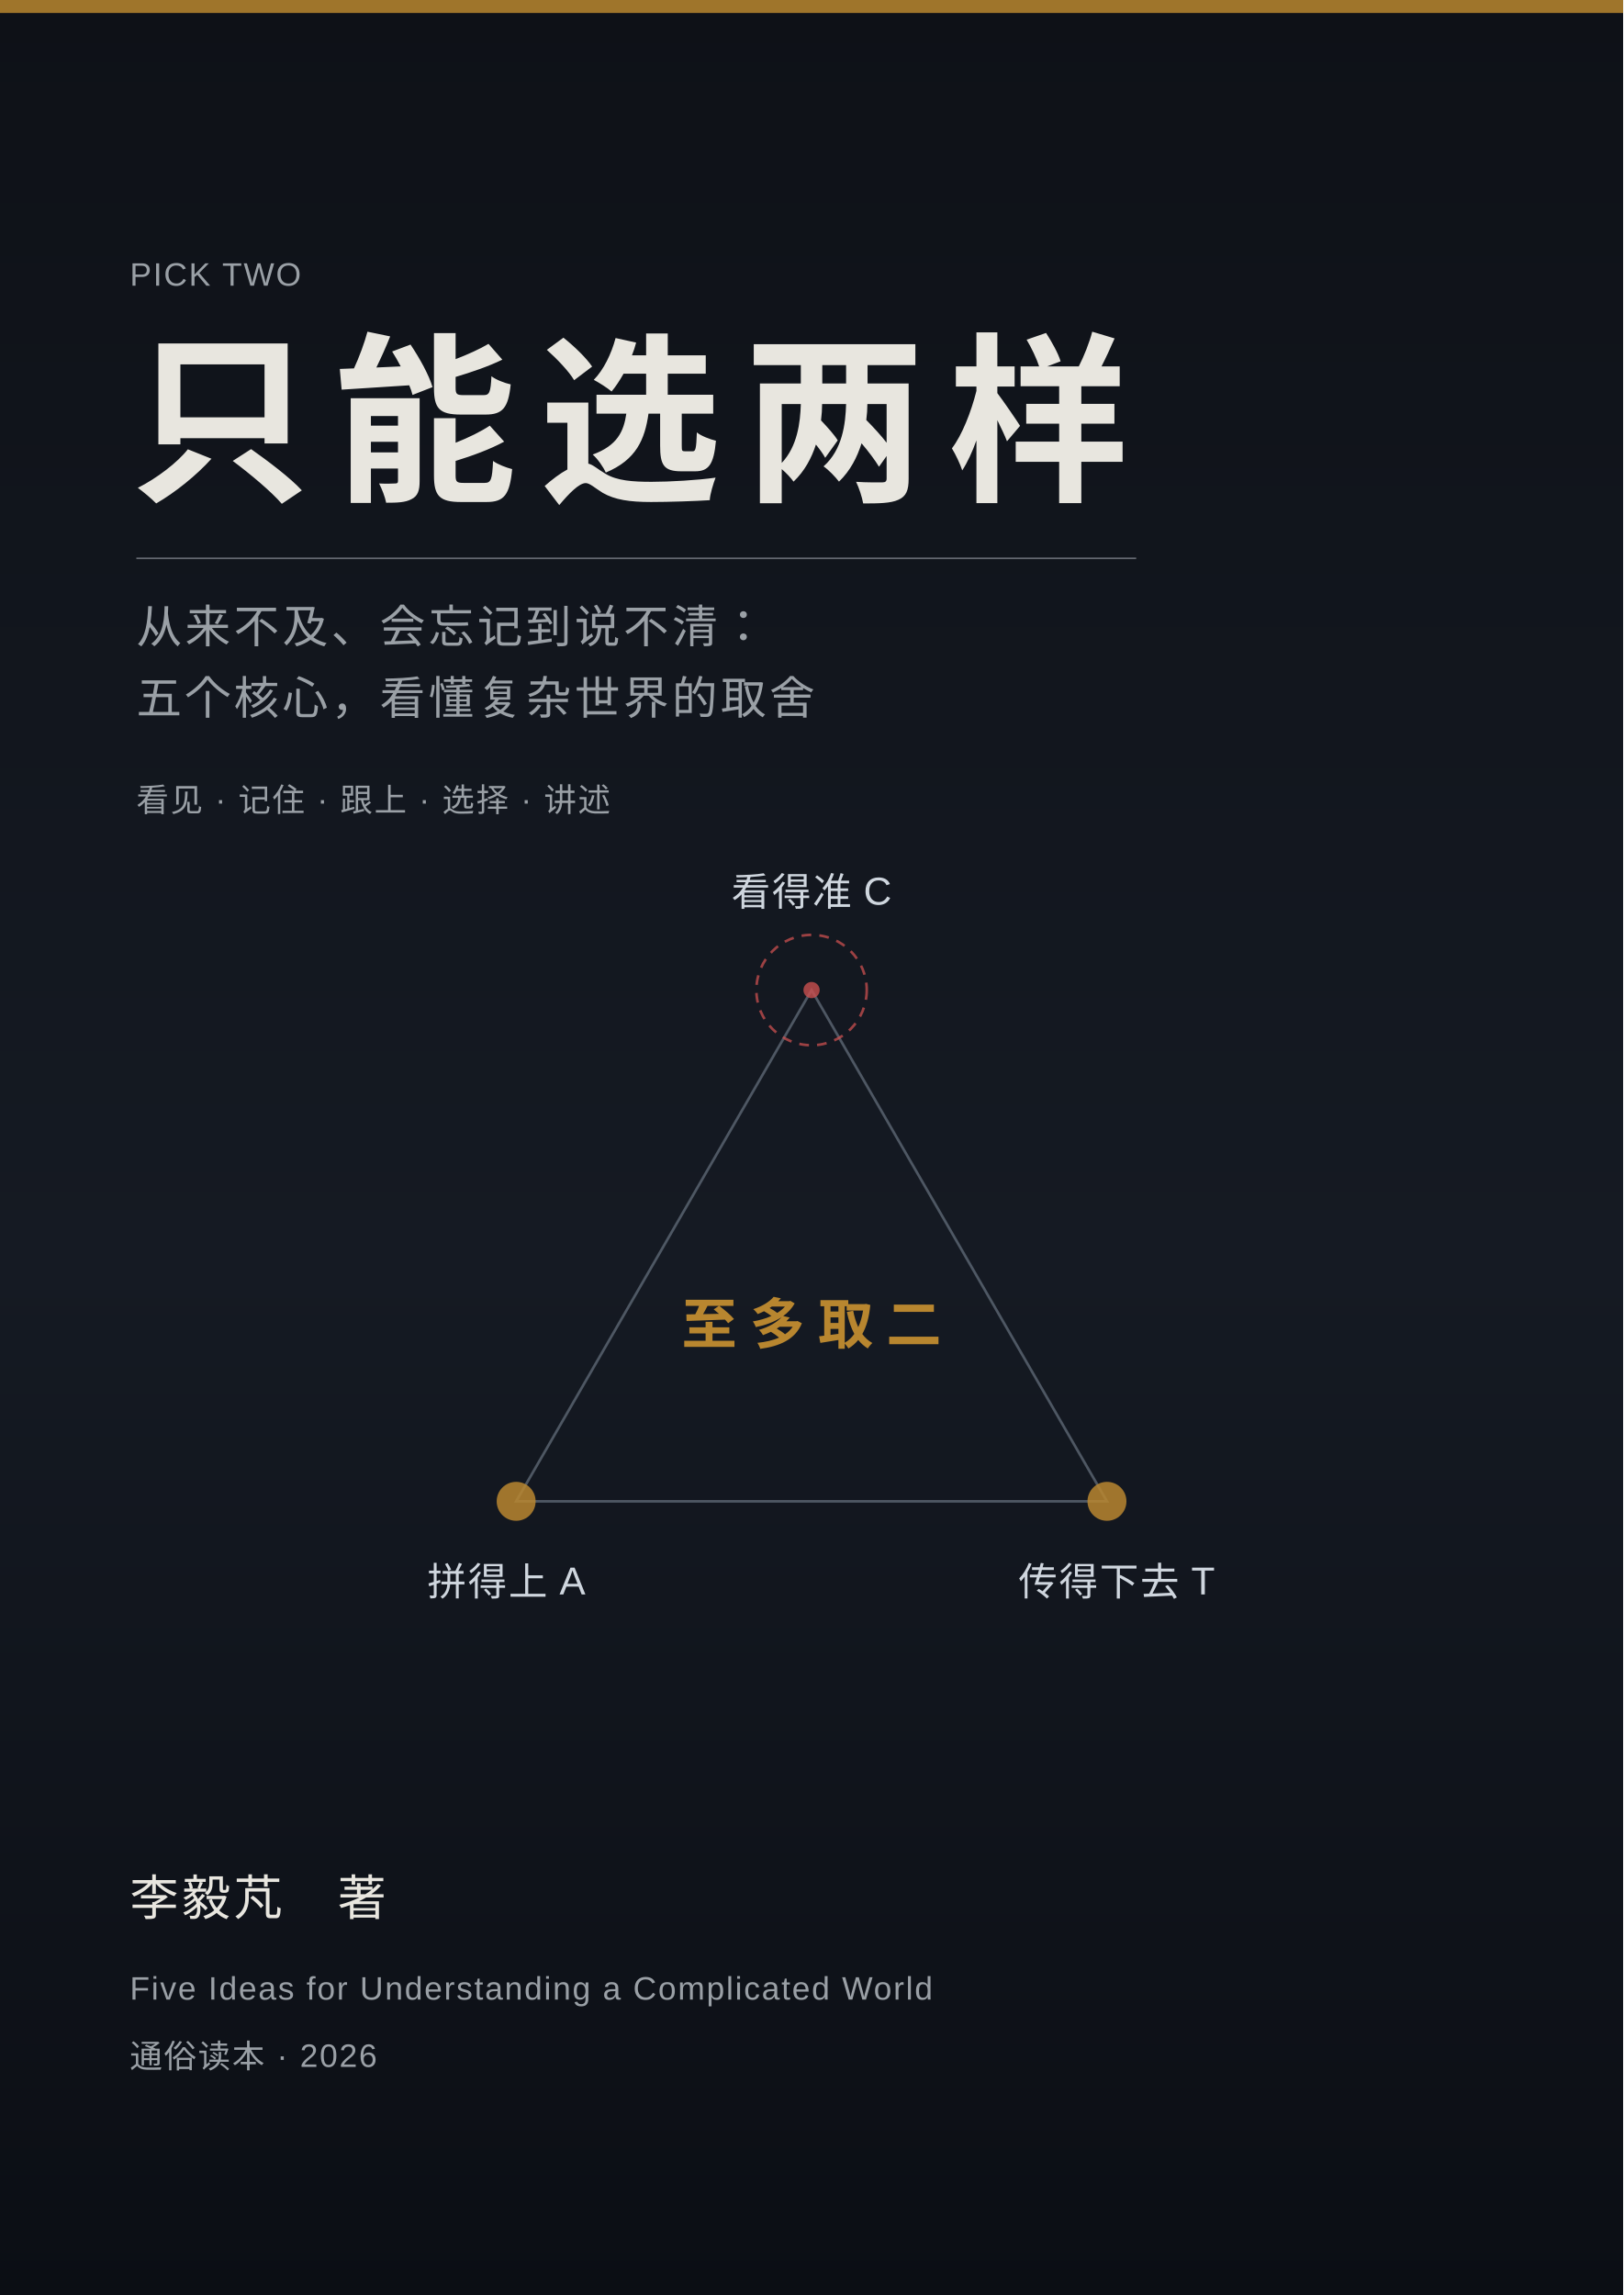
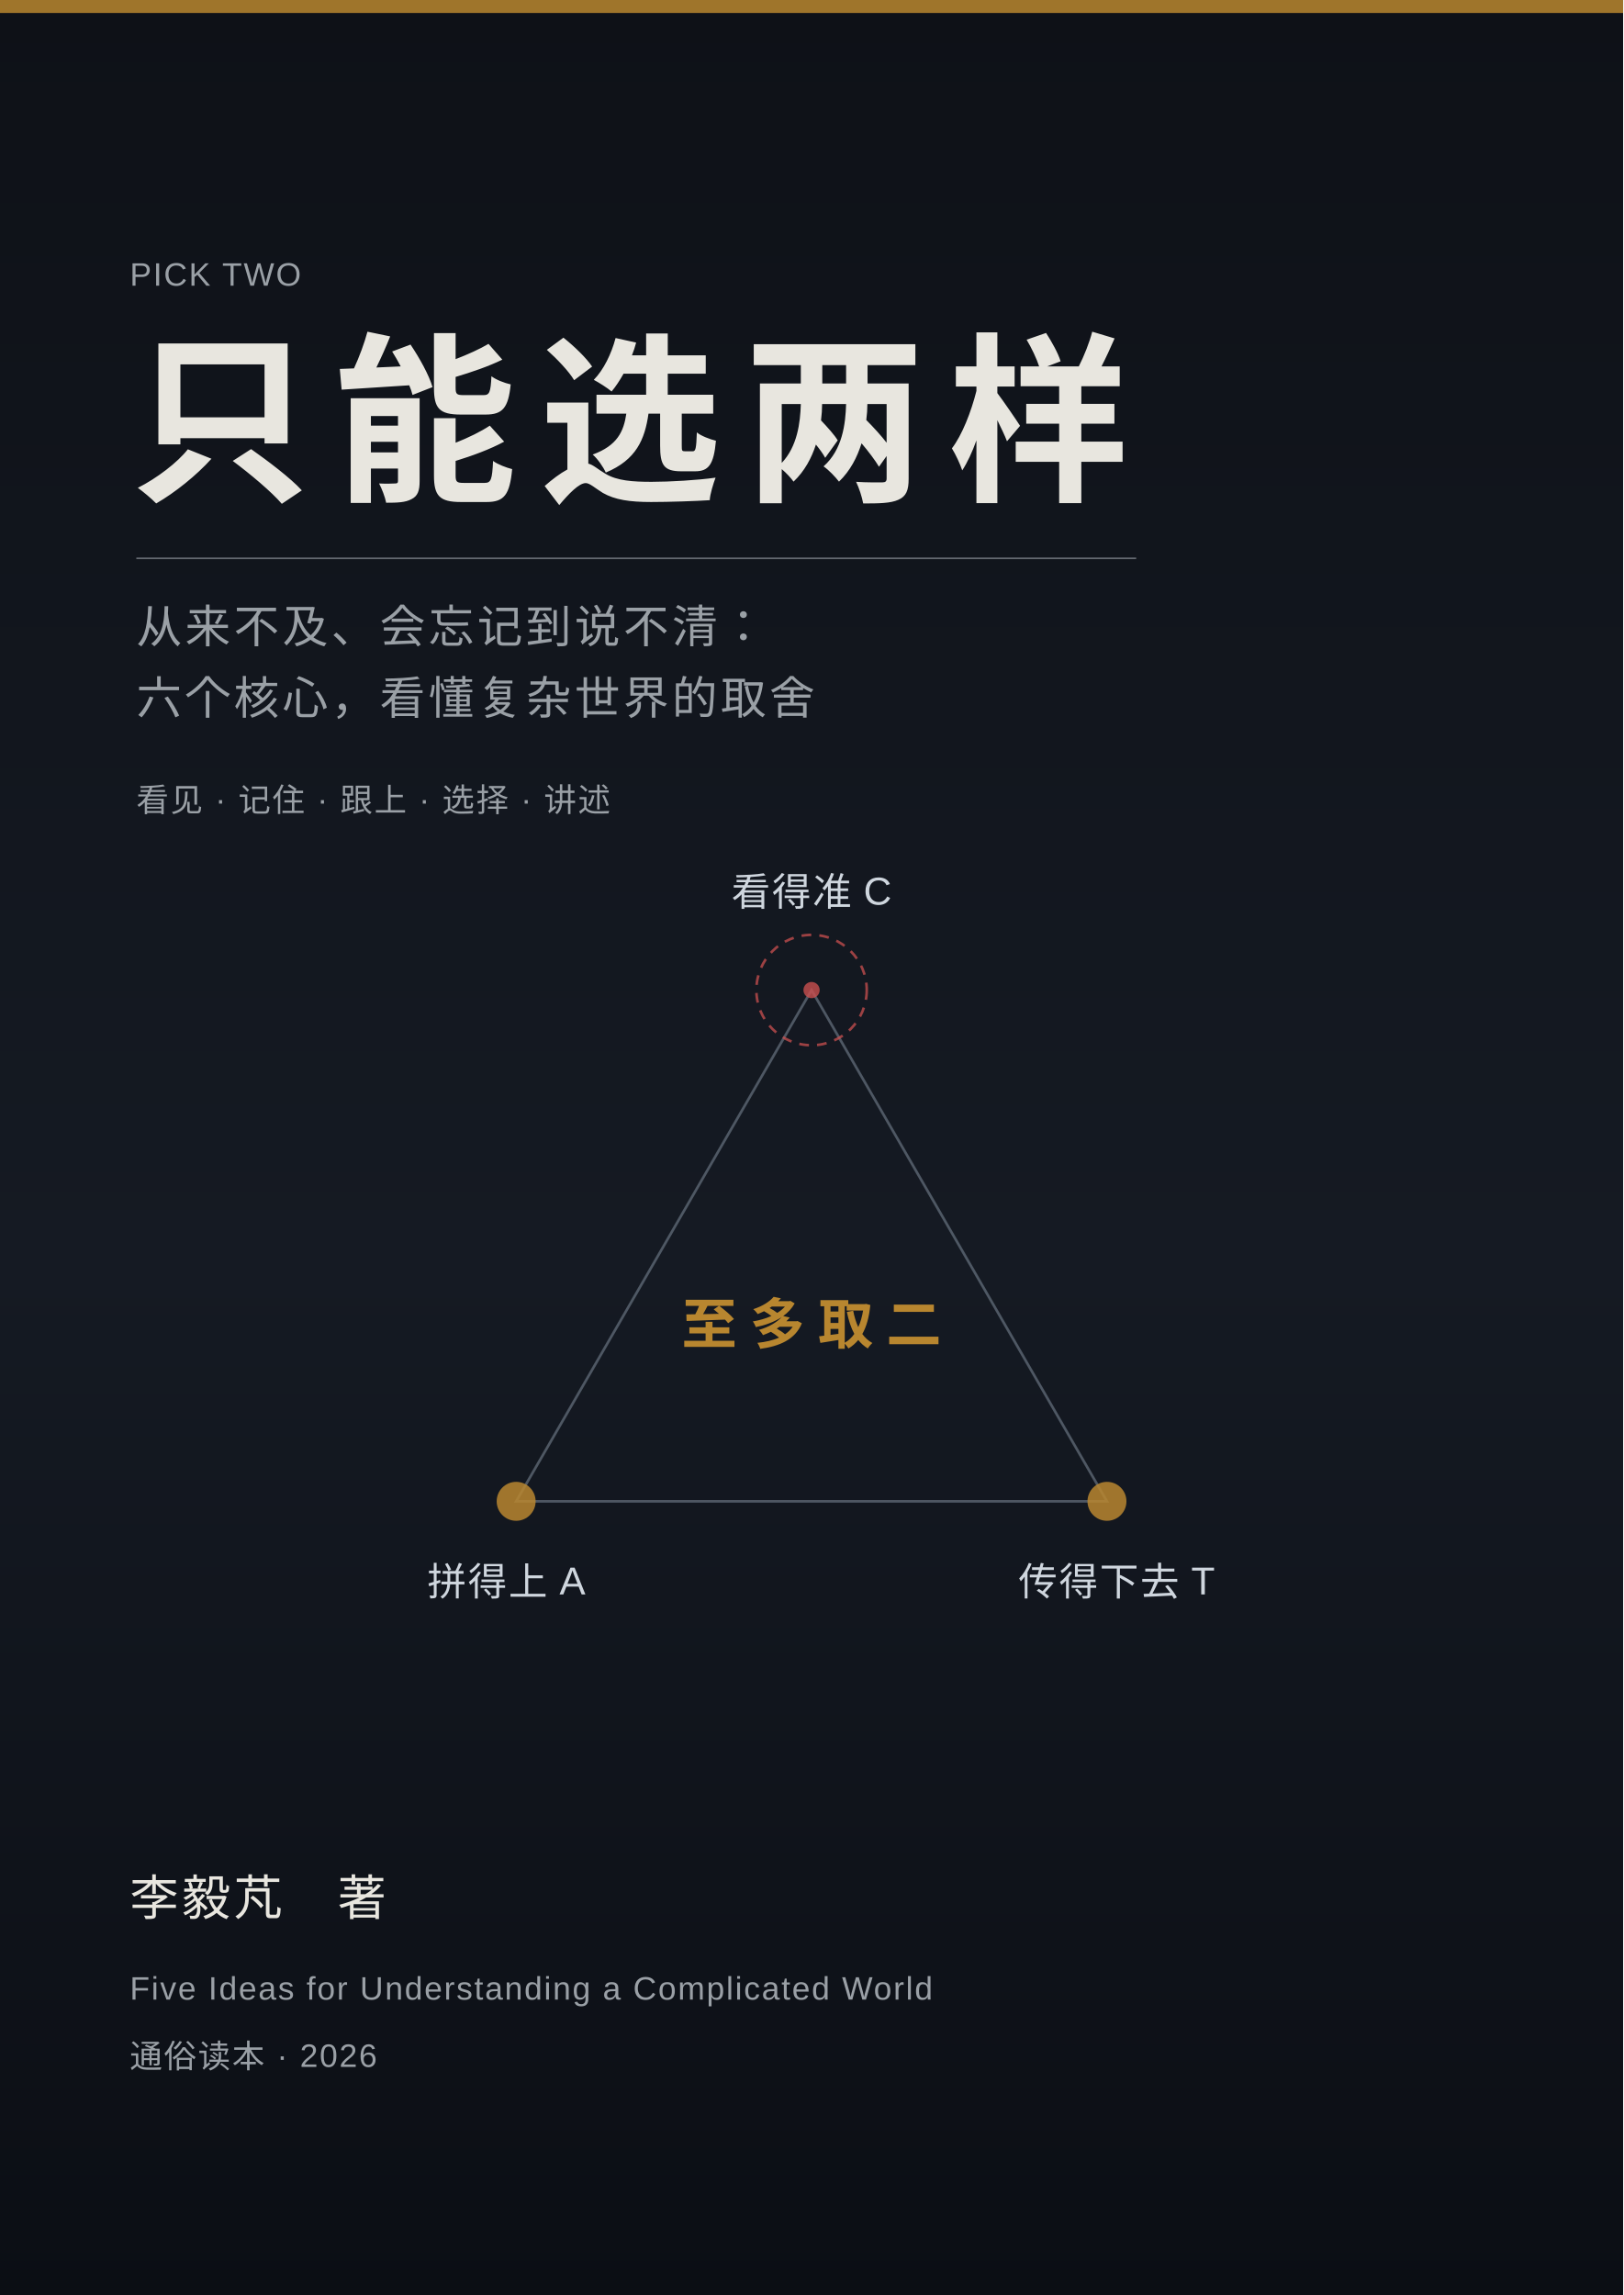
<svg xmlns="http://www.w3.org/2000/svg" viewBox="0 0 1000 1414" width="1000" height="1414">
  <defs>
    <linearGradient id="bg" x1="0" y1="0" x2="0" y2="1">
      <stop offset="0" stop-color="#0e1117" />
      <stop offset="0.55" stop-color="#151a23" />
      <stop offset="1" stop-color="#0b0e14" />
    </linearGradient>
  </defs>
  <rect x="0" y="0" width="1000" height="1414" fill="url(#bg)" />
  <rect x="0" y="0" width="1000" height="8" fill="#b8862f" opacity="0.85" />
  <polygon points="500,610 318,925 682,925" fill="none" stroke="#7d8a99" stroke-width="1.6" opacity="0.55" />
  <circle cx="500" cy="610" r="34" fill="none" stroke="#c94f4f" stroke-width="1.6" stroke-dasharray="6,5" opacity="0.75" />
  <circle cx="318" cy="925" r="12" fill="#b8862f" opacity="0.85" />
  <circle cx="682" cy="925" r="12" fill="#b8862f" opacity="0.85" />
  <circle cx="500" cy="610" r="5" fill="#c94f4f" opacity="0.8" />
  <text x="500" y="558" text-anchor="middle" class="vl">看得准 C</text>
  <text x="312" y="983" text-anchor="middle" class="vl">拼得上 A</text>
  <text x="688" y="983" text-anchor="middle" class="vl">传得下去 T</text>
  <text x="500" y="828" text-anchor="middle" class="mid">至多取二</text>
  <style>
text{font-family:'Microsoft YaHei','SimHei',Arial,sans-serif;}
.ttl{font-size:112px;font-weight:700;letter-spacing:14px;fill:#e8e6df;}
.sub{font-size:28px;fill:#9aa0a6;letter-spacing:2px;}
.eng{font-size:20px;fill:#9aa0a6;letter-spacing:1px;}
.au{font-size:30px;fill:#e8e6df;letter-spacing:2px;}
.rule{stroke:#9aa0a6;stroke-width:1;opacity:0.6;}
.vl{font-size:24px;fill:#cfd6de;letter-spacing:1px;}
.mid{font-size:34px;fill:#b8862f;letter-spacing:8px;font-weight:700;}
.sm{font-size:20px;fill:#9aa0a6;letter-spacing:2px;}
</style>
  <text x="80" y="176" class="eng">PICK TWO</text>
  <text x="80" y="300" class="ttl">只能选两样</text>
  <line x1="84" y1="344" x2="700" y2="344" class="rule" />
  <text x="84" y="396" class="sub">从来不及、会忘记到说不清：</text>
-   <text x="84" y="440" class="sub">五个核心，看懂复杂世界的取舍</text>
+   <text x="84" y="440" class="sub">六个核心，看懂复杂世界的取舍</text>
  <text x="84" y="500" class="eng">看见 · 记住 · 跟上 · 选择 · 讲述</text>
  <text x="80" y="1180" class="au">李毅芃　著</text>
  <text x="80" y="1232" class="eng">Five Ideas for Understanding a Complicated World</text>
  <text x="80" y="1274" class="eng">通俗读本 · 2026</text>
</svg>
